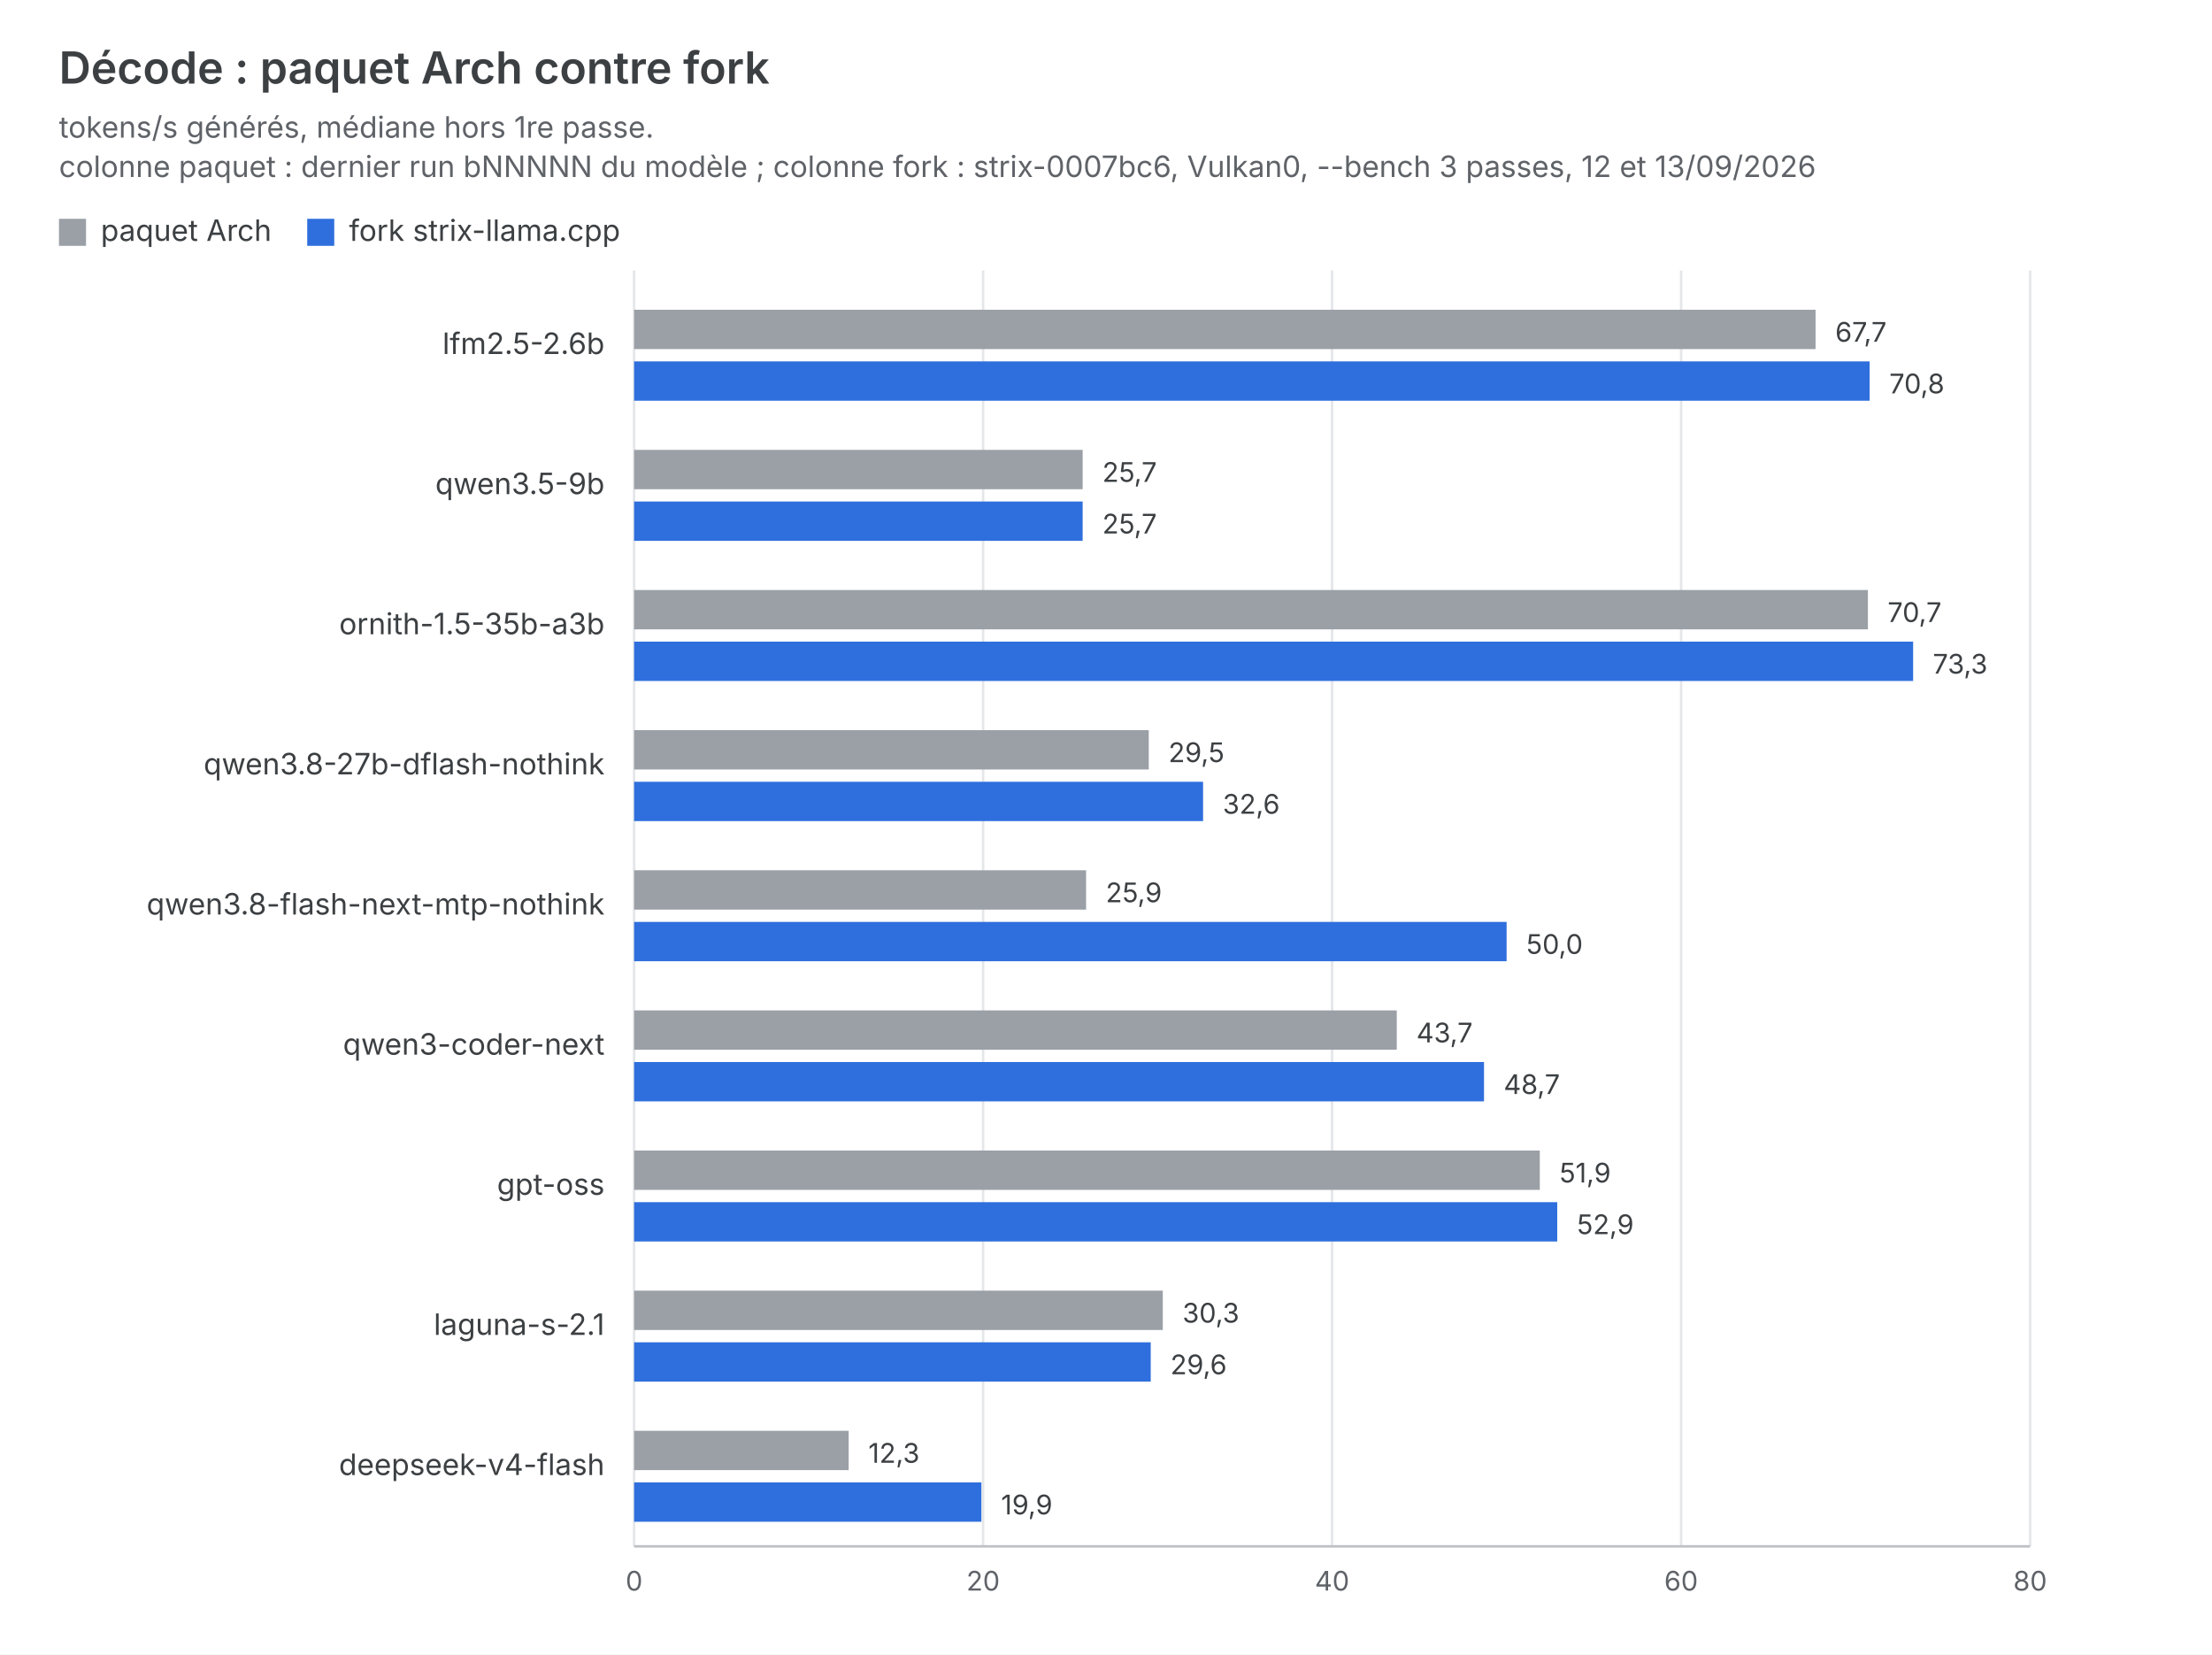
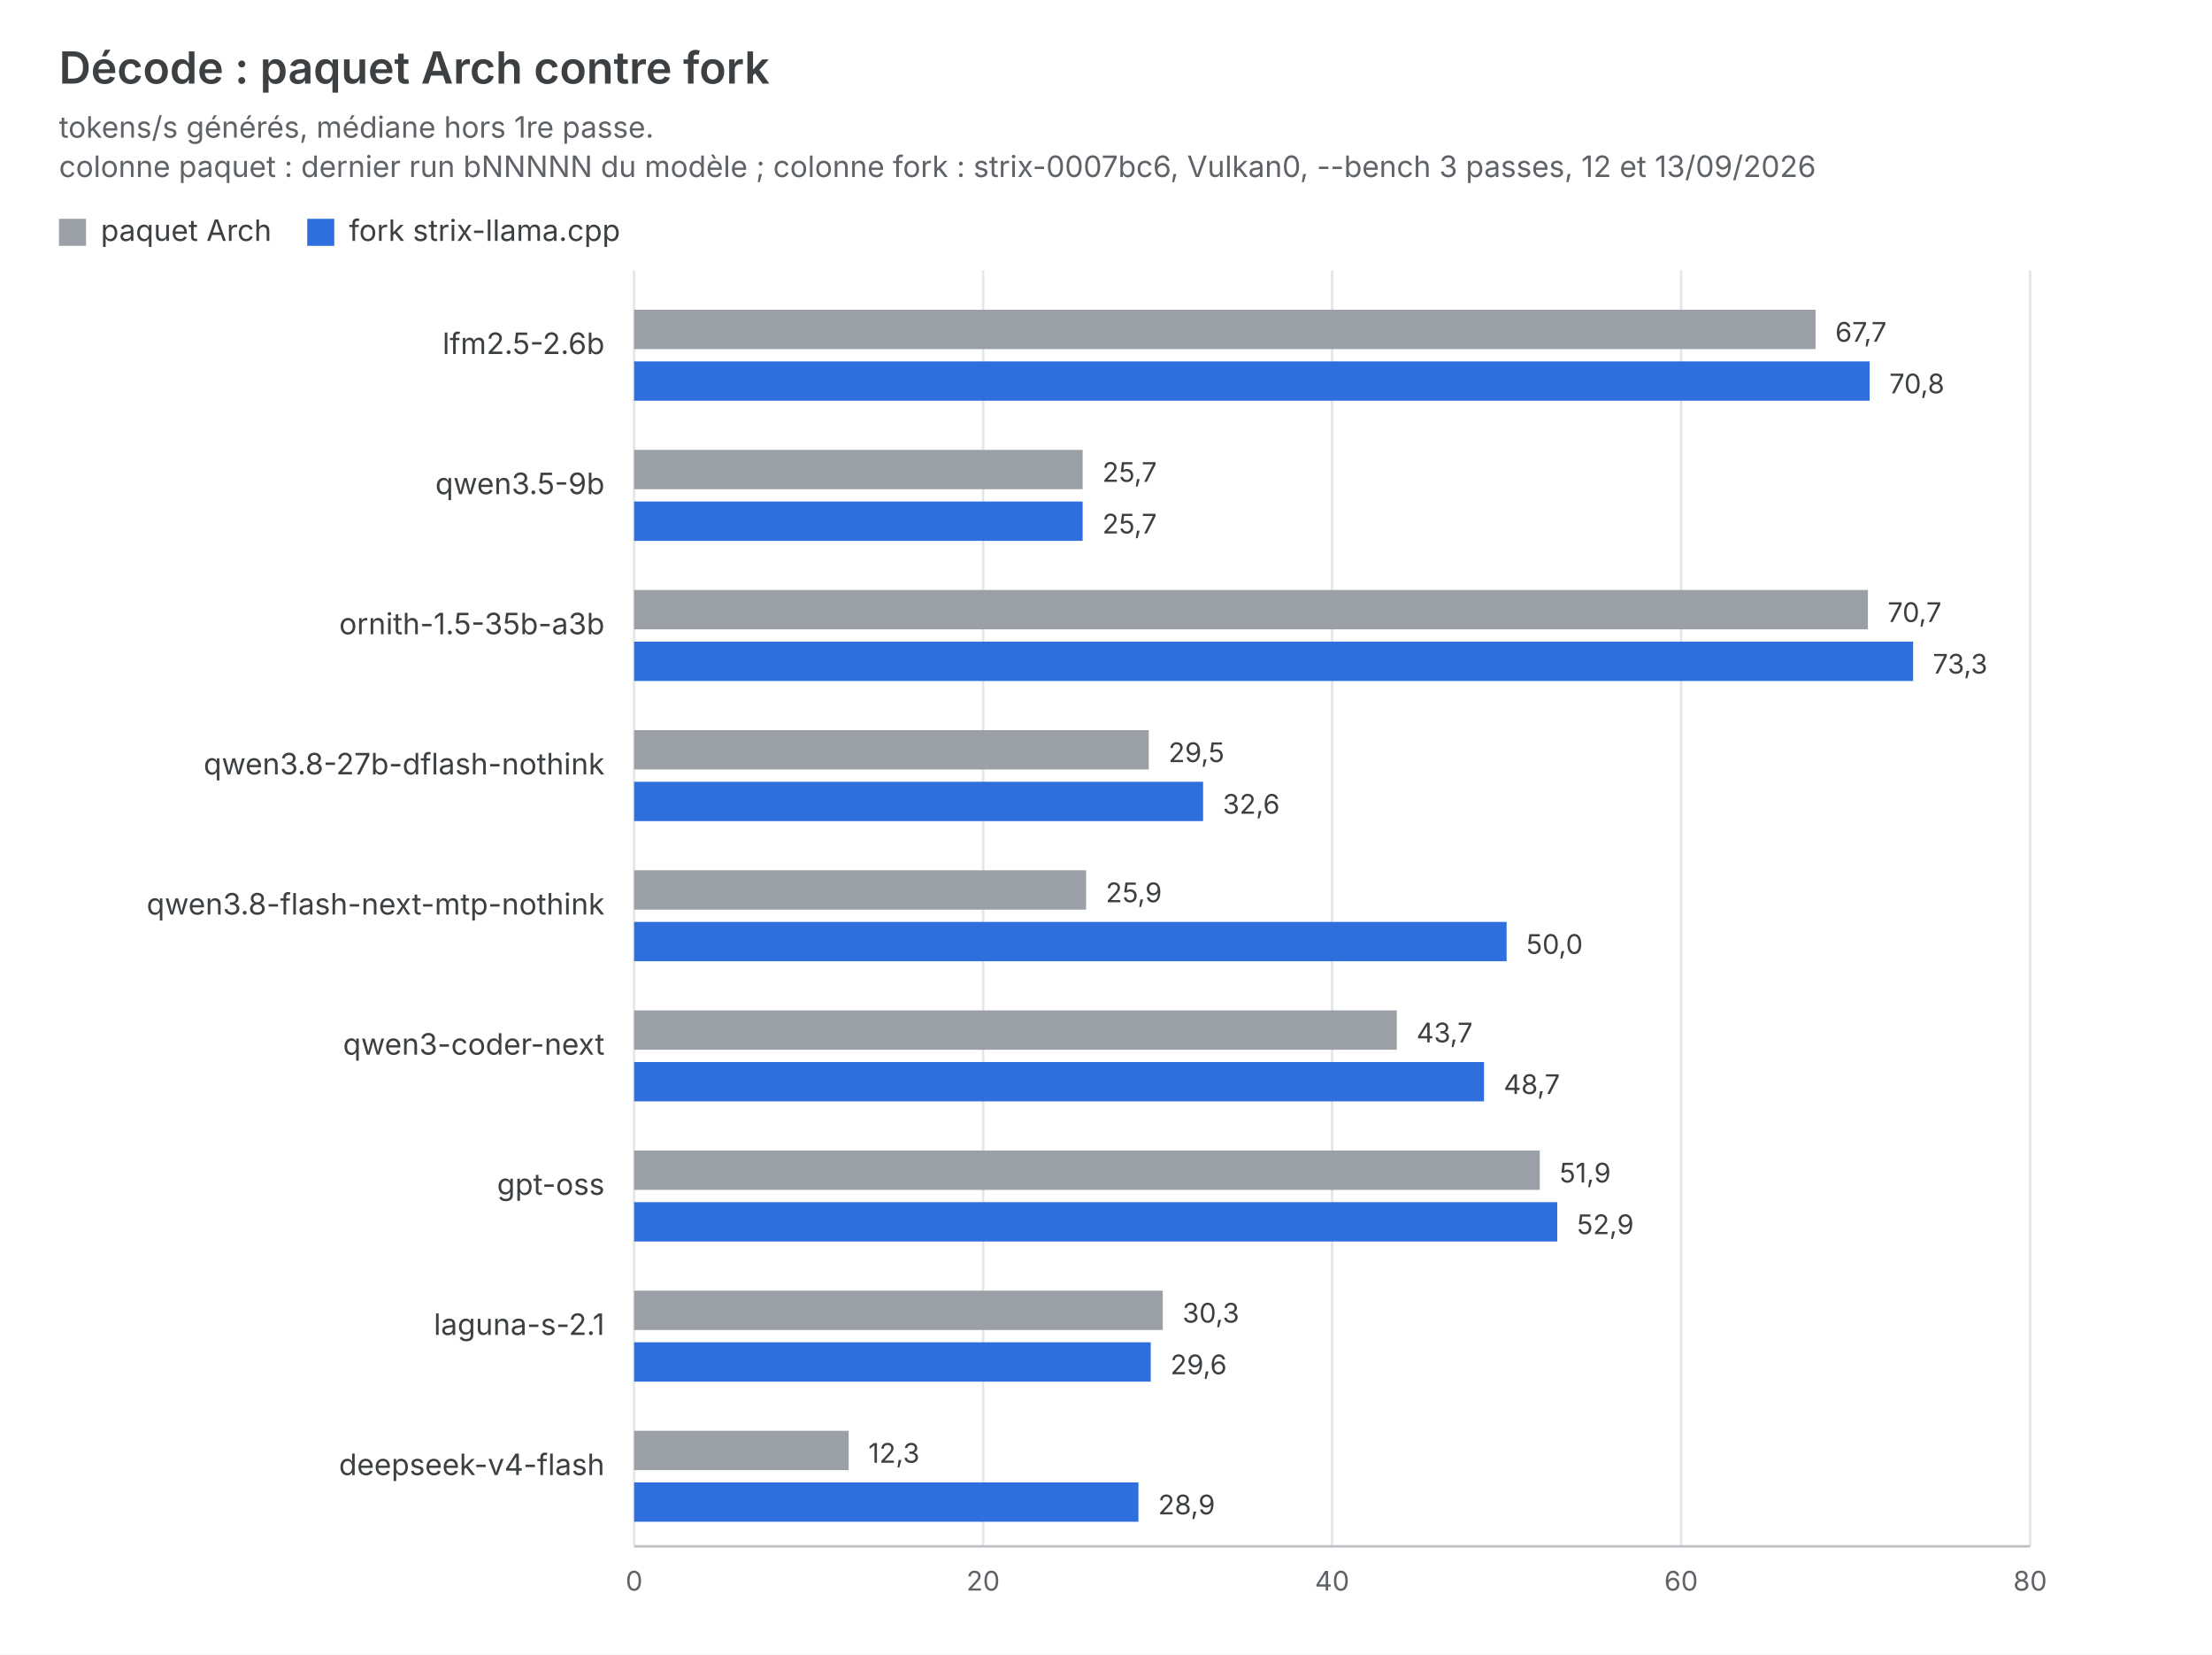
<svg xmlns="http://www.w3.org/2000/svg" width="900" height="673" viewBox="0 0 900 673" role="img" aria-label="Décode : paquet Arch contre fork">
  <rect x="0" y="0" width="900" height="673" fill="#ffffff" />
  <text x="24.0" y="34.0" font-family="Inter, Helvetica, Arial, sans-serif" font-size="18" fill="#3c4043" text-anchor="start" font-weight="600">Décode : paquet Arch contre fork</text>
  <text x="24.0" y="56.0" font-family="Inter, Helvetica, Arial, sans-serif" font-size="12" fill="#5f6368" text-anchor="start">tokens/s générés, médiane hors 1re passe.</text>
  <text x="24.0" y="72.0" font-family="Inter, Helvetica, Arial, sans-serif" font-size="12" fill="#5f6368" text-anchor="start">colonne paquet : dernier run bNNNNN du modèle ; colonne fork : strix-0007bc6, Vulkan0, --bench 3 passes, 12 et 13/09/2026</text>
  <rect x="24.0" y="89.0" width="11" height="11" fill="#9aa0a6" />
  <text x="41.0" y="98.0" font-family="Inter, Helvetica, Arial, sans-serif" font-size="12" fill="#3c4043" text-anchor="start">paquet Arch</text>
  <rect x="125.0" y="89.0" width="11" height="11" fill="#2f6fdd" />
  <text x="142.0" y="98.0" font-family="Inter, Helvetica, Arial, sans-serif" font-size="12" fill="#3c4043" text-anchor="start">fork strix-llama.cpp</text>
  <line x1="258.0" y1="110.0" x2="258.0" y2="629.0" stroke="#e4e6e9" stroke-width="1.0" />
  <text x="258.0" y="647.0" font-family="Inter, Helvetica, Arial, sans-serif" font-size="11" fill="#5f6368" text-anchor="middle">0</text>
  <line x1="400.0" y1="110.0" x2="400.0" y2="629.0" stroke="#e4e6e9" stroke-width="1.0" />
  <text x="400.0" y="647.0" font-family="Inter, Helvetica, Arial, sans-serif" font-size="11" fill="#5f6368" text-anchor="middle">20</text>
  <line x1="542.0" y1="110.0" x2="542.0" y2="629.0" stroke="#e4e6e9" stroke-width="1.0" />
  <text x="542.0" y="647.0" font-family="Inter, Helvetica, Arial, sans-serif" font-size="11" fill="#5f6368" text-anchor="middle">40</text>
  <line x1="684.0" y1="110.0" x2="684.0" y2="629.0" stroke="#e4e6e9" stroke-width="1.0" />
  <text x="684.0" y="647.0" font-family="Inter, Helvetica, Arial, sans-serif" font-size="11" fill="#5f6368" text-anchor="middle">60</text>
  <line x1="826.0" y1="110.0" x2="826.0" y2="629.0" stroke="#e4e6e9" stroke-width="1.0" />
  <text x="826.0" y="647.0" font-family="Inter, Helvetica, Arial, sans-serif" font-size="11" fill="#5f6368" text-anchor="middle">80</text>
  <line x1="258.0" y1="629.0" x2="826.0" y2="629.0" stroke="#bdc1c6" stroke-width="1.0" />
  <text x="246.0" y="144.0" font-family="Inter, Helvetica, Arial, sans-serif" font-size="12" fill="#3c4043" text-anchor="end">lfm2.5-2.6b</text>
  <rect x="258.0" y="126.0" width="480.7" height="16.0" fill="#9aa0a6" />
  <text x="746.7" y="139.0" font-family="Inter, Helvetica, Arial, sans-serif" font-size="11" fill="#3c4043" text-anchor="start">67,7</text>
  <rect x="258.0" y="147.0" width="502.7" height="16.0" fill="#2f6fdd" />
  <text x="768.7" y="160.0" font-family="Inter, Helvetica, Arial, sans-serif" font-size="11" fill="#3c4043" text-anchor="start">70,8</text>
  <text x="246.0" y="201.0" font-family="Inter, Helvetica, Arial, sans-serif" font-size="12" fill="#3c4043" text-anchor="end">qwen3.5-9b</text>
  <rect x="258.0" y="183.0" width="182.5" height="16.0" fill="#9aa0a6" />
  <text x="448.5" y="196.0" font-family="Inter, Helvetica, Arial, sans-serif" font-size="11" fill="#3c4043" text-anchor="start">25,7</text>
  <rect x="258.0" y="204.0" width="182.5" height="16.0" fill="#2f6fdd" />
  <text x="448.5" y="217.0" font-family="Inter, Helvetica, Arial, sans-serif" font-size="11" fill="#3c4043" text-anchor="start">25,7</text>
  <text x="246.0" y="258.0" font-family="Inter, Helvetica, Arial, sans-serif" font-size="12" fill="#3c4043" text-anchor="end">ornith-1.5-35b-a3b</text>
  <rect x="258.0" y="240.0" width="502.0" height="16.0" fill="#9aa0a6" />
  <text x="768.0" y="253.0" font-family="Inter, Helvetica, Arial, sans-serif" font-size="11" fill="#3c4043" text-anchor="start">70,7</text>
  <rect x="258.0" y="261.0" width="520.4" height="16.0" fill="#2f6fdd" />
  <text x="786.4" y="274.0" font-family="Inter, Helvetica, Arial, sans-serif" font-size="11" fill="#3c4043" text-anchor="start">73,3</text>
  <text x="246.0" y="315.0" font-family="Inter, Helvetica, Arial, sans-serif" font-size="12" fill="#3c4043" text-anchor="end">qwen3.8-27b-dflash-nothink</text>
  <rect x="258.0" y="297.0" width="209.4" height="16.0" fill="#9aa0a6" />
  <text x="475.4" y="310.0" font-family="Inter, Helvetica, Arial, sans-serif" font-size="11" fill="#3c4043" text-anchor="start">29,5</text>
  <rect x="258.0" y="318.0" width="231.5" height="16.0" fill="#2f6fdd" />
  <text x="497.5" y="331.0" font-family="Inter, Helvetica, Arial, sans-serif" font-size="11" fill="#3c4043" text-anchor="start">32,6</text>
  <text x="246.0" y="372.0" font-family="Inter, Helvetica, Arial, sans-serif" font-size="12" fill="#3c4043" text-anchor="end">qwen3.8-flash-next-mtp-nothink</text>
  <rect x="258.0" y="354.0" width="183.9" height="16.0" fill="#9aa0a6" />
  <text x="449.9" y="367.0" font-family="Inter, Helvetica, Arial, sans-serif" font-size="11" fill="#3c4043" text-anchor="start">25,9</text>
  <rect x="258.0" y="375.0" width="355.0" height="16.0" fill="#2f6fdd" />
  <text x="621.0" y="388.0" font-family="Inter, Helvetica, Arial, sans-serif" font-size="11" fill="#3c4043" text-anchor="start">50,0</text>
  <text x="246.0" y="429.0" font-family="Inter, Helvetica, Arial, sans-serif" font-size="12" fill="#3c4043" text-anchor="end">qwen3-coder-next</text>
  <rect x="258.0" y="411.0" width="310.3" height="16.0" fill="#9aa0a6" />
  <text x="576.3" y="424.0" font-family="Inter, Helvetica, Arial, sans-serif" font-size="11" fill="#3c4043" text-anchor="start">43,7</text>
  <rect x="258.0" y="432.0" width="345.8" height="16.0" fill="#2f6fdd" />
  <text x="611.8" y="445.0" font-family="Inter, Helvetica, Arial, sans-serif" font-size="11" fill="#3c4043" text-anchor="start">48,7</text>
  <text x="246.0" y="486.0" font-family="Inter, Helvetica, Arial, sans-serif" font-size="12" fill="#3c4043" text-anchor="end">gpt-oss</text>
  <rect x="258.0" y="468.0" width="368.5" height="16.0" fill="#9aa0a6" />
  <text x="634.5" y="481.0" font-family="Inter, Helvetica, Arial, sans-serif" font-size="11" fill="#3c4043" text-anchor="start">51,9</text>
  <rect x="258.0" y="489.0" width="375.6" height="16.0" fill="#2f6fdd" />
  <text x="641.6" y="502.0" font-family="Inter, Helvetica, Arial, sans-serif" font-size="11" fill="#3c4043" text-anchor="start">52,9</text>
  <text x="246.0" y="543.0" font-family="Inter, Helvetica, Arial, sans-serif" font-size="12" fill="#3c4043" text-anchor="end">laguna-s-2.1</text>
  <rect x="258.0" y="525.0" width="215.1" height="16.0" fill="#9aa0a6" />
  <text x="481.1" y="538.0" font-family="Inter, Helvetica, Arial, sans-serif" font-size="11" fill="#3c4043" text-anchor="start">30,3</text>
  <rect x="258.0" y="546.0" width="210.2" height="16.0" fill="#2f6fdd" />
  <text x="476.2" y="559.0" font-family="Inter, Helvetica, Arial, sans-serif" font-size="11" fill="#3c4043" text-anchor="start">29,6</text>
  <text x="246.0" y="600.0" font-family="Inter, Helvetica, Arial, sans-serif" font-size="12" fill="#3c4043" text-anchor="end">deepseek-v4-flash</text>
  <rect x="258.0" y="582.0" width="87.3" height="16.0" fill="#9aa0a6" />
  <text x="353.3" y="595.0" font-family="Inter, Helvetica, Arial, sans-serif" font-size="11" fill="#3c4043" text-anchor="start">12,3</text>
-   <rect x="258.0" y="603.0" width="141.3" height="16.0" fill="#2f6fdd" />
-   <text x="407.3" y="616.0" font-family="Inter, Helvetica, Arial, sans-serif" font-size="11" fill="#3c4043" text-anchor="start">19,9</text>
+   <rect x="258.0" y="603.0" width="205.2" height="16.0" fill="#2f6fdd" />
+   <text x="471.2" y="616.0" font-family="Inter, Helvetica, Arial, sans-serif" font-size="11" fill="#3c4043" text-anchor="start">28,9</text>
</svg>
